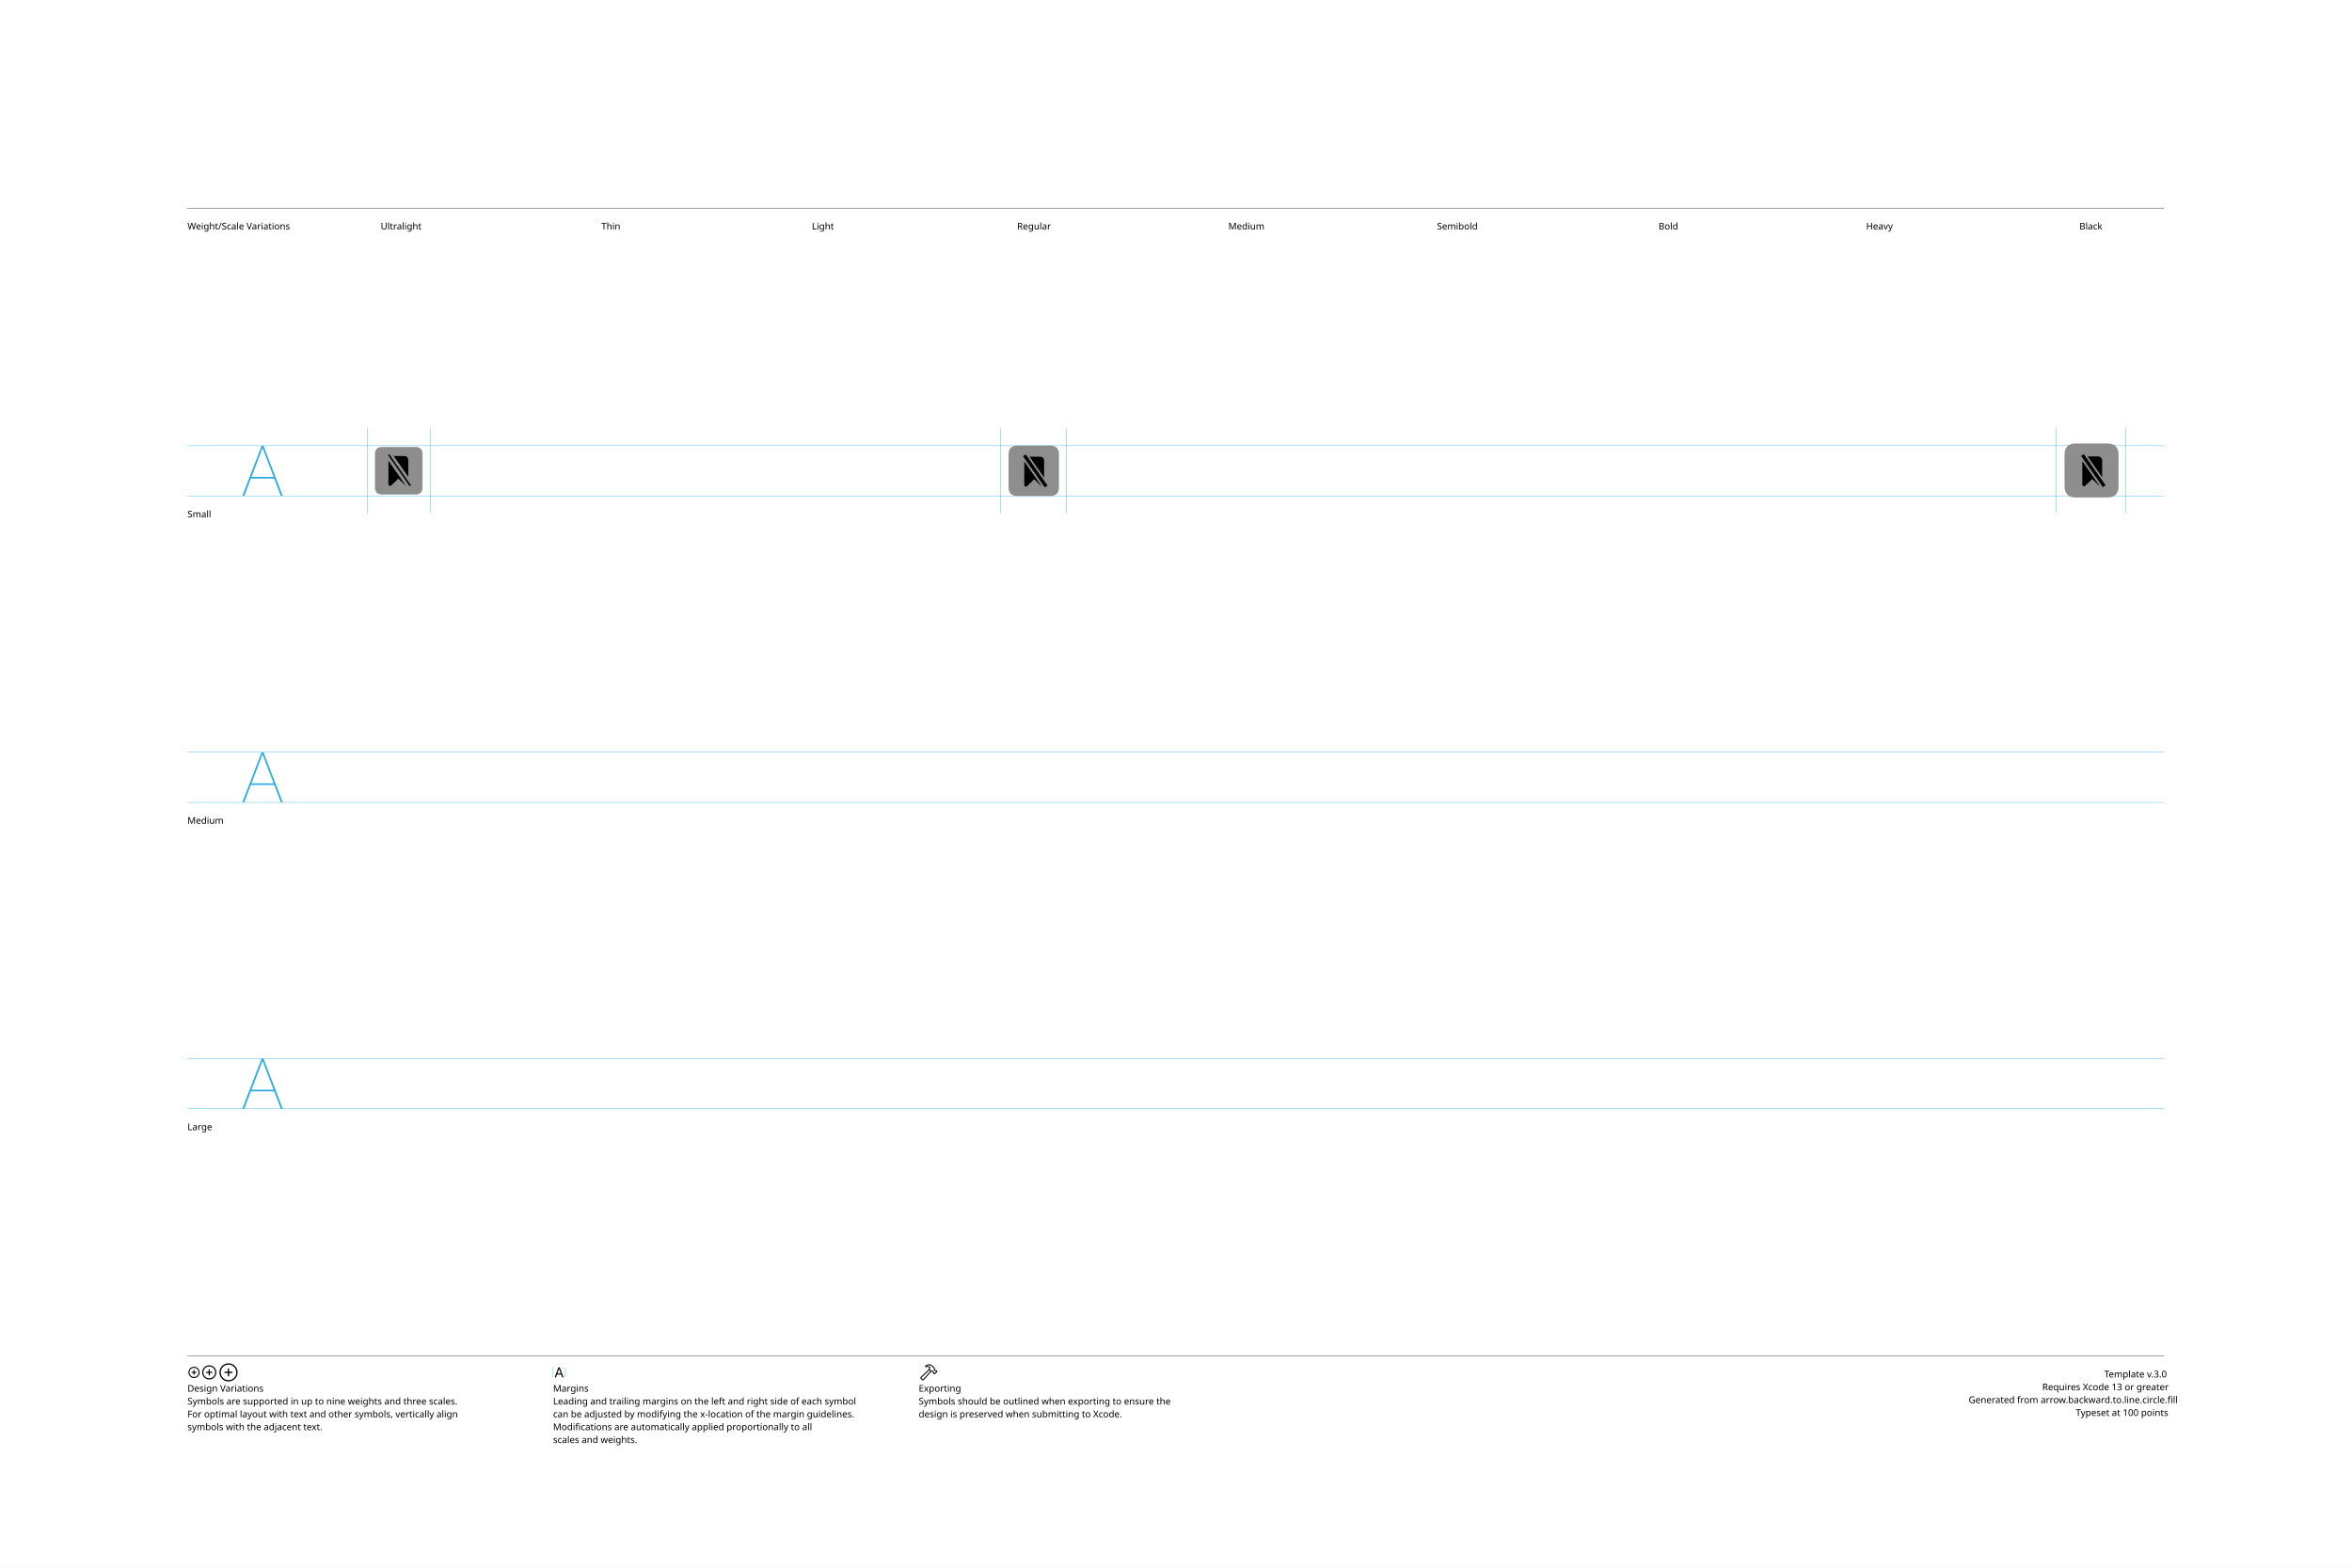
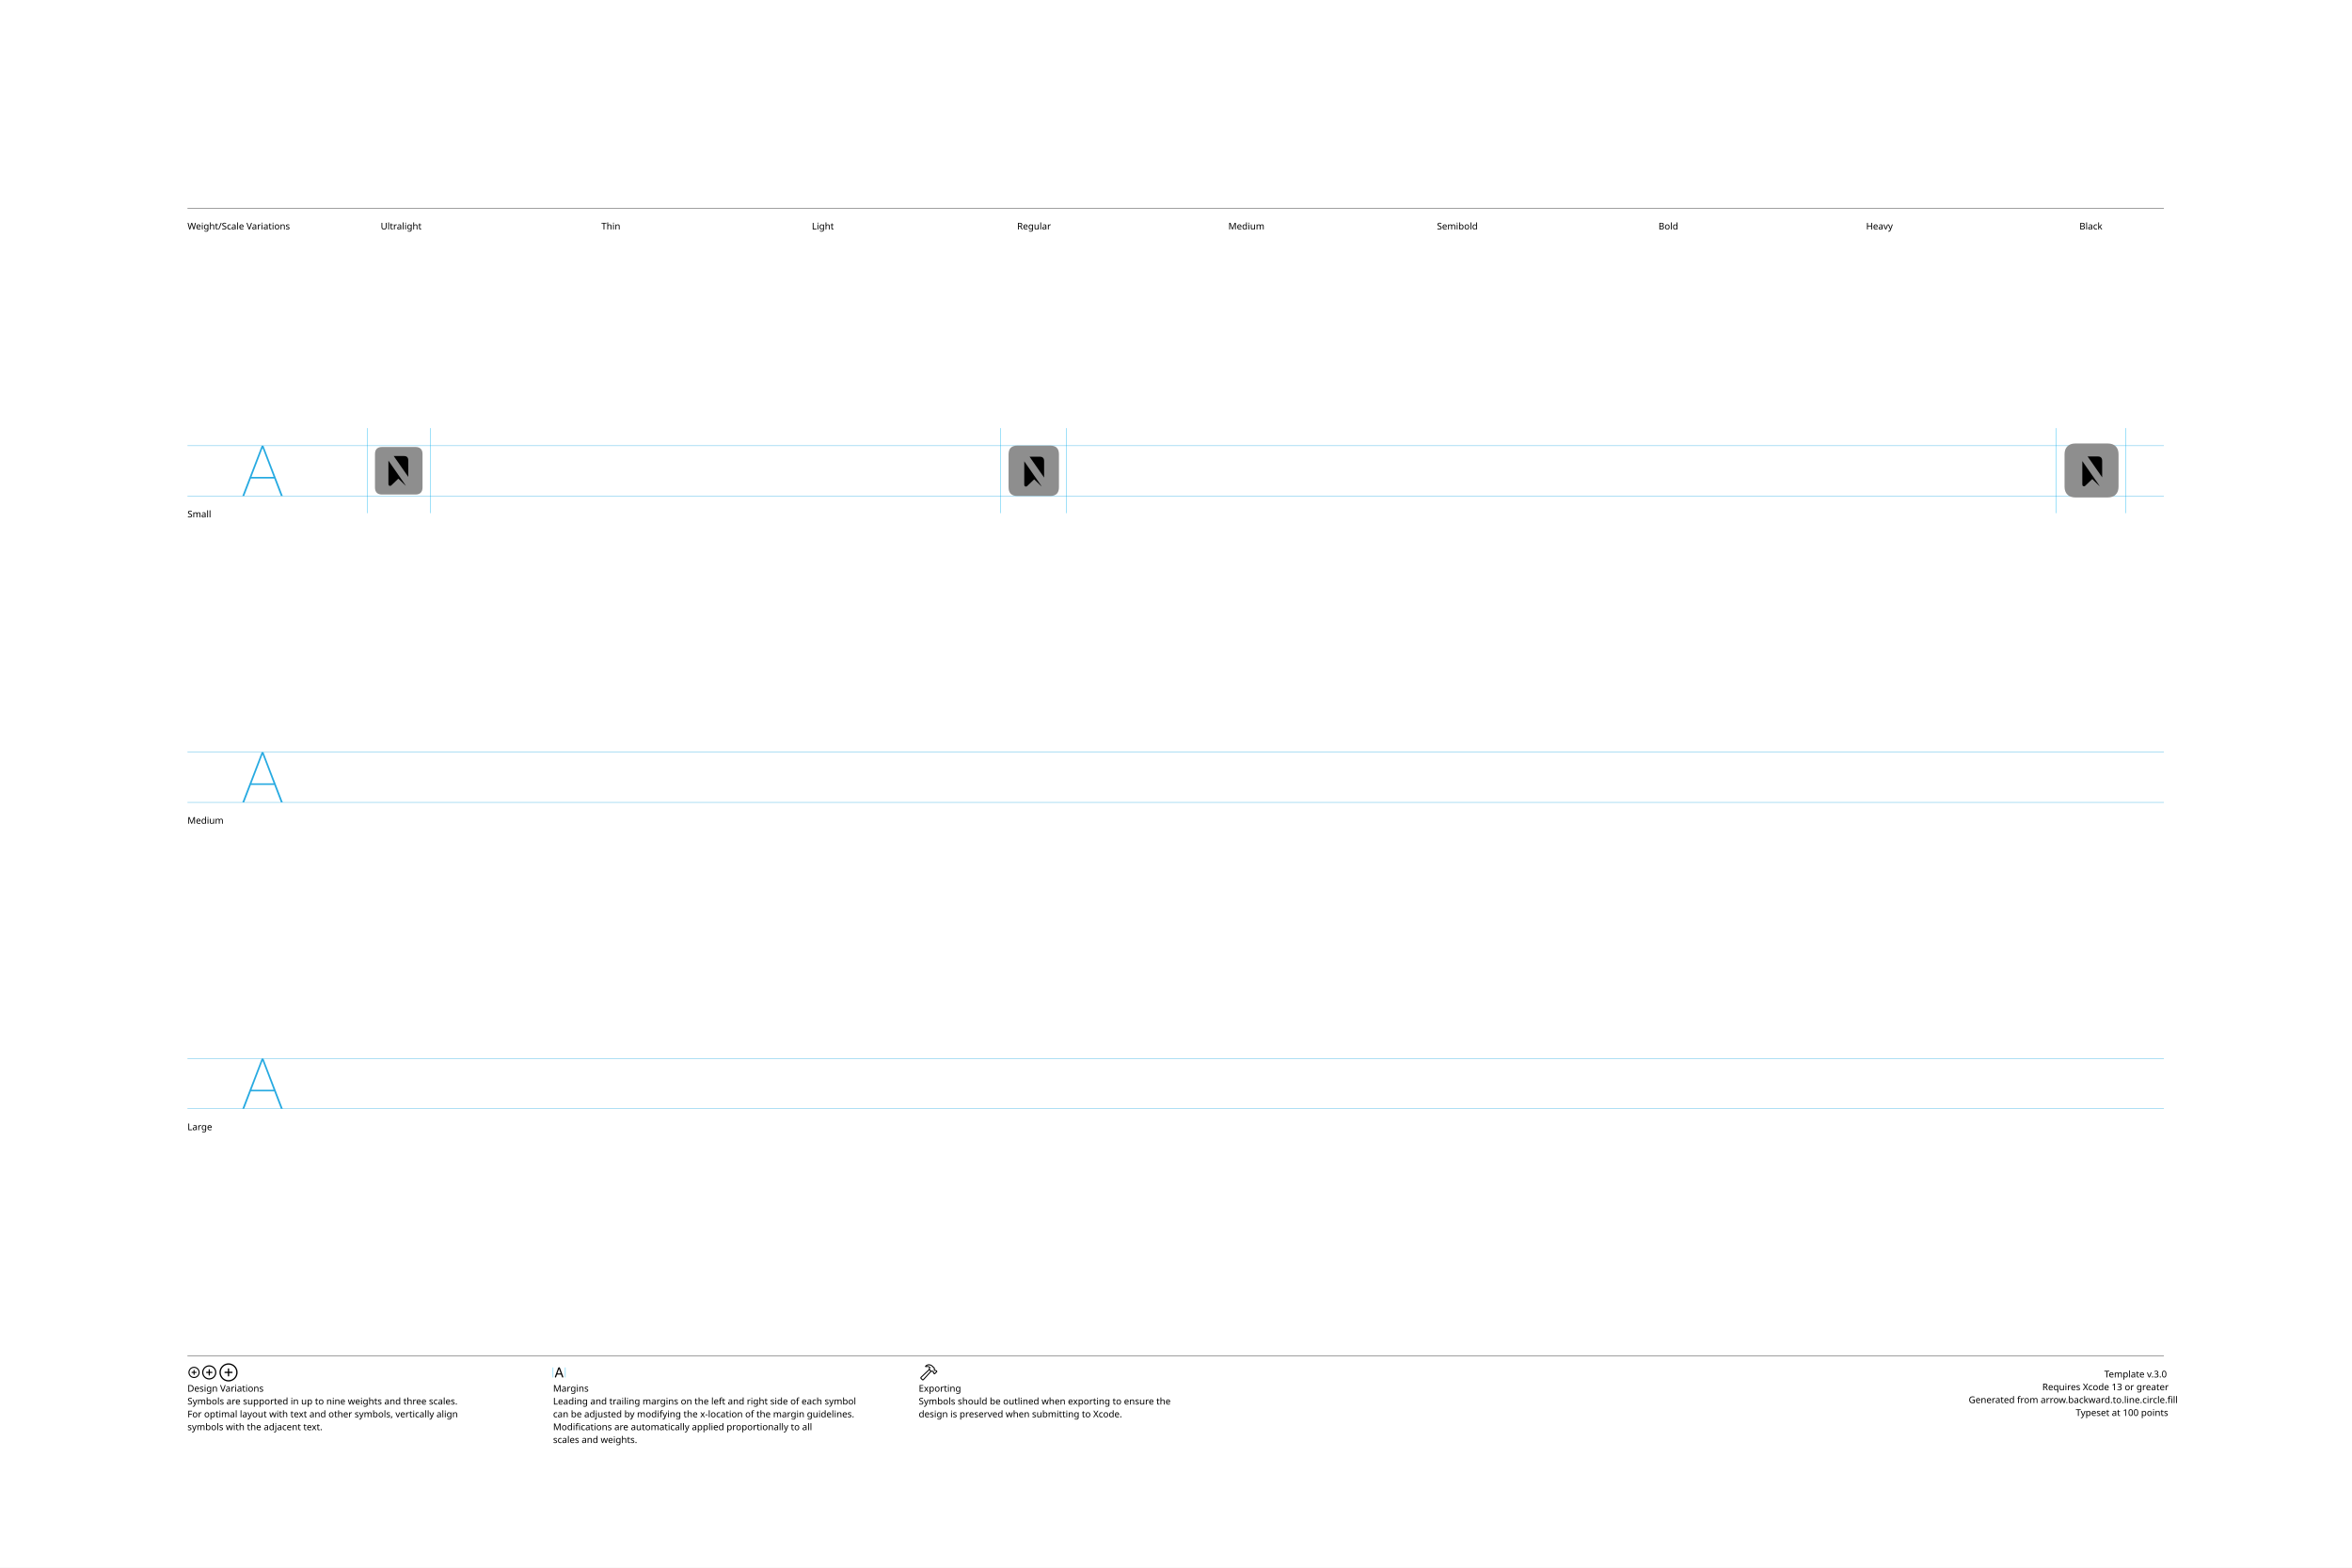
<svg xmlns="http://www.w3.org/2000/svg" version="1.1" id="Layer_1" x="0px" y="0px" width="3300px" height="2200px" viewBox="0 0 3300 2200" enable-background="new 0 0 3300 2200" xml:space="preserve">
  <g id="Notes">
    <rect id="artboard" x="0" y="0" fill="#FFFFFF" width="3300" height="2200" />
    <line fill="none" stroke="#000000" stroke-width="0.5" x1="263" y1="292" x2="3036" y2="292" />
    <text transform="matrix(1 0 0 1 263.0002 322.0002)" font-family="'Arial-BoldMT'" font-size="13">Weight/Scale Variations</text>
    <text transform="matrix(1 0 0 1 534.0637 322.0002)" font-family="'ArialMT'" font-size="13">Ultralight</text>
    <text transform="matrix(1 0 0 1 843.7776 322.0002)" font-family="'ArialMT'" font-size="13">Thin</text>
    <text transform="matrix(1 0 0 1 1139.035 322.0002)" font-family="'ArialMT'" font-size="13">Light</text>
    <text transform="matrix(1 0 0 1 1427.077 322.0002)" font-family="'ArialMT'" font-size="13">Regular</text>
    <text transform="matrix(1 0 0 1 1723.441 322.0002)" font-family="'ArialMT'" font-size="13">Medium</text>
    <text transform="matrix(1 0 0 1 2016.172 322.0002)" font-family="'ArialMT'" font-size="13">Semibold</text>
    <text transform="matrix(1 0 0 1 2326.97 322.0002)" font-family="'ArialMT'" font-size="13">Bold</text>
    <text transform="matrix(1 0 0 1 2618.265 322.0002)" font-family="'ArialMT'" font-size="13">Heavy</text>
    <text transform="matrix(1 0 0 1 2917.506 322.0002)" font-family="'ArialMT'" font-size="13">Black</text>
    <line fill="none" stroke="#000000" stroke-width="0.5" x1="263" y1="1903" x2="3036" y2="1903" />
    <g transform="matrix(1 0 0 1 263 1933)">
      <path d="M9.248,0.829c1.081,0,2.097-0.204,3.047-0.614c0.951-0.41,1.789-0.979,2.516-1.709c0.726-0.73,1.295-1.569,1.709-2.521    s0.62-1.963,0.62-3.037c0-1.073-0.207-2.087-0.62-3.037c-0.413-0.949-0.985-1.79-1.714-2.52c-0.729-0.73-1.569-1.299-2.521-1.709    s-1.966-0.615-3.047-0.615c-1.074,0-2.086,0.205-3.037,0.615s-1.787,0.979-2.51,1.709c-0.724,0.729-1.291,1.569-1.704,2.52    c-0.413,0.951-0.62,1.964-0.62,3.037c0,1.074,0.207,2.087,0.62,3.037s0.983,1.79,1.709,2.521C4.422-0.764,5.26-0.195,6.211,0.215    S8.174,0.829,9.248,0.829z M9.248-0.654c-0.885,0-1.714-0.164-2.484-0.493C5.992-1.476,5.314-1.934,4.731-2.52    S3.693-3.786,3.364-4.561s-0.493-1.604-0.493-2.49s0.163-1.716,0.488-2.489c0.325-0.774,0.78-1.455,1.362-2.041    s1.26-1.043,2.03-1.372c0.771-0.329,1.601-0.493,2.485-0.493c0.892,0,1.724,0.164,2.495,0.493c0.771,0.329,1.45,0.786,2.036,1.372    s1.045,1.267,1.377,2.041c0.332,0.773,0.498,1.604,0.498,2.489s-0.165,1.716-0.493,2.49s-0.785,1.455-1.367,2.041    s-1.261,1.043-2.036,1.372C10.972-0.819,10.14-0.654,9.248-0.654z M5.654-7.052c0,0.215,0.068,0.39,0.205,0.522    s0.319,0.2,0.547,0.2h2.109v2.118c0,0.216,0.064,0.394,0.194,0.532c0.13,0.14,0.307,0.21,0.527,0.21    c0.215,0,0.392-0.069,0.532-0.21c0.14-0.14,0.21-0.316,0.21-0.532v-2.118h2.108c0.222,0,0.4-0.066,0.537-0.2    c0.138-0.134,0.205-0.309,0.205-0.522c0-0.222-0.067-0.399-0.205-0.537c-0.137-0.137-0.315-0.204-0.537-0.204H9.98v-2.109    c0-0.223-0.07-0.402-0.21-0.542c-0.141-0.14-0.317-0.21-0.532-0.21c-0.221,0-0.397,0.07-0.527,0.21s-0.194,0.319-0.194,0.542    v2.109h-2.11c-0.228,0-0.41,0.067-0.547,0.204C5.722-7.451,5.654-7.272,5.654-7.052z" />
    </g>
    <g transform="matrix(1 0 0 1 281.867 1933)">
      <path d="M11.709,2.909c1.36,0,2.642-0.261,3.843-0.78c1.201-0.521,2.262-1.24,3.18-2.158s1.637-1.979,2.158-3.18    c0.521-1.2,0.78-2.481,0.78-3.843c0-1.36-0.261-2.642-0.78-3.843c-0.521-1.201-1.24-2.261-2.158-3.179s-1.979-1.638-3.185-2.158    s-2.486-0.781-3.848-0.781s-2.643,0.261-3.843,0.781c-1.201,0.521-2.26,1.24-3.175,2.158s-1.633,1.978-2.152,3.179    C2.009-9.692,1.748-8.411,1.748-7.052c0,1.36,0.26,2.643,0.781,3.843c0.521,1.201,1.241,2.262,2.159,3.18s1.978,1.638,3.179,2.158    C9.068,2.649,10.348,2.909,11.709,2.909z M11.709,1.25c-1.152,0-2.229-0.216-3.231-0.646c-1.004-0.43-1.884-1.022-2.643-1.782    C5.076-1.936,4.484-2.815,4.058-3.818s-0.64-2.08-0.64-3.232c0-1.151,0.213-2.229,0.64-3.231s1.018-1.886,1.772-2.646    c0.755-0.762,1.634-1.354,2.637-1.782c1.002-0.427,2.08-0.64,3.232-0.64c1.151,0,2.229,0.213,3.231,0.64    c1.003,0.428,1.886,1.021,2.646,1.782s1.357,1.645,1.787,2.646s0.646,2.08,0.646,3.231c0,1.152-0.214,2.229-0.641,3.232    s-1.019,1.883-1.776,2.642c-0.759,0.759-1.642,1.354-2.646,1.782S12.862,1.25,11.709,1.25z M7.178-7.052    c0,0.234,0.078,0.427,0.234,0.576S7.771-6.25,8.018-6.25h2.871v2.881c0,0.247,0.075,0.446,0.226,0.601    c0.148,0.153,0.342,0.229,0.576,0.229c0.247,0,0.446-0.076,0.601-0.229c0.153-0.153,0.229-0.354,0.229-0.601V-6.25h2.881    c0.247,0,0.447-0.075,0.601-0.226c0.154-0.149,0.229-0.342,0.229-0.576c0-0.247-0.076-0.446-0.229-0.601    c-0.152-0.154-0.354-0.229-0.601-0.229h-2.881v-2.87c0-0.255-0.077-0.457-0.229-0.61c-0.153-0.153-0.354-0.229-0.601-0.229    c-0.234,0-0.428,0.078-0.576,0.234c-0.15,0.156-0.226,0.357-0.226,0.605v2.87H8.018c-0.254,0-0.457,0.076-0.609,0.229    C7.254-7.498,7.178-7.299,7.178-7.052z" />
    </g>
    <g transform="matrix(1 0 0 1 305.646 1933)">
      <path d="M14.971,5.663c1.394,0,2.724-0.217,3.989-0.648c1.266-0.433,2.43-1.04,3.491-1.821c1.061-0.781,1.982-1.702,2.768-2.764    c0.785-1.063,1.395-2.228,1.826-3.496c0.434-1.271,0.65-2.598,0.65-3.984c0-1.394-0.218-2.723-0.65-3.988    c-0.433-1.268-1.041-2.431-1.826-3.491c-0.784-1.063-1.707-1.984-2.768-2.77c-1.063-0.784-2.228-1.394-3.496-1.825    c-1.27-0.433-2.603-0.649-3.995-0.649s-2.723,0.217-3.988,0.649c-1.267,0.433-2.429,1.041-3.486,1.825    c-1.059,0.784-1.979,1.707-2.765,2.77c-0.784,1.062-1.391,2.225-1.819,3.491c-0.43,1.266-0.646,2.595-0.646,3.987    c0,1.388,0.216,2.715,0.648,3.984c0.434,1.27,1.041,2.435,1.821,3.496C5.507,1.49,6.428,2.41,7.49,3.193    c1.061,0.781,2.225,1.39,3.49,1.821C12.248,5.447,13.578,5.663,14.971,5.663z M14.971,3.848c-1.205,0-2.353-0.185-3.442-0.552    c-1.09-0.368-2.088-0.885-2.992-1.548C7.63,1.084,6.844,0.298,6.176-0.61C5.509-1.519,4.994-2.518,4.629-3.608    C4.264-4.699,4.083-5.847,4.083-7.052c0-1.211,0.182-2.36,0.547-3.452c0.364-1.091,0.879-2.09,1.543-2.998    c0.664-0.907,1.448-1.693,2.354-2.357c0.903-0.664,1.901-1.179,2.992-1.543s2.237-0.547,3.441-0.547    c1.211,0,2.362,0.183,3.452,0.547c1.091,0.364,2.09,0.879,2.998,1.543s1.694,1.45,2.357,2.357c0.664,0.908,1.182,1.907,1.55,2.998    c0.366,1.092,0.551,2.241,0.551,3.452c0.007,1.204-0.172,2.353-0.537,3.442c-0.364,1.091-0.88,2.09-1.547,2.998    c-0.668,0.908-1.456,1.693-2.364,2.357s-1.907,1.181-2.997,1.549C17.333,3.663,16.182,3.848,14.971,3.848z M9.2-7.052    c0,0.254,0.086,0.464,0.258,0.63c0.173,0.166,0.393,0.249,0.66,0.249h3.945v3.955c0,0.268,0.081,0.486,0.247,0.659    S14.692-1.3,14.952-1.3c0.267,0,0.486-0.085,0.659-0.254c0.172-0.169,0.258-0.391,0.258-0.664v-3.955h3.955    c0.268,0,0.484-0.083,0.654-0.249s0.254-0.376,0.254-0.63c0-0.272-0.084-0.495-0.254-0.664s-0.388-0.254-0.654-0.254h-3.955    v-3.944c0-0.273-0.086-0.496-0.258-0.67c-0.173-0.173-0.394-0.259-0.659-0.259c-0.261,0-0.476,0.086-0.642,0.259    c-0.166,0.174-0.247,0.396-0.247,0.67v3.944h-3.945c-0.273,0-0.495,0.085-0.664,0.254C9.284-7.547,9.2-7.324,9.2-7.052z" />
    </g>
    <text transform="matrix(1 0 0 1 263.0002 1953)" font-family="'Arial-BoldMT'" font-size="13">Design Variations</text>
    <text transform="matrix(1 0 0 1 263.0002 1971)" font-family="'ArialMT'" font-size="13">Symbols are supported in up to nine weights and three scales.</text>
    <text transform="matrix(1 0 0 1 263.0002 1989)" font-family="'ArialMT'" font-size="13">For optimal layout with text and other symbols, vertically align</text>
    <text transform="matrix(1 0 0 1 263.0002 2007)" font-family="'ArialMT'" font-size="13">symbols with the adjacent text.</text>
    <line fill="none" stroke="#00AEEF" stroke-width="0.5" x1="776" y1="1919" x2="776" y2="1933" />
    <g transform="matrix(1 0 0 1 776 1933)">
      <path d="M3.311,0.156c0.261,0,0.462-0.056,0.604-0.166C4.059-0.12,4.177-0.313,4.268-0.587l1.26-3.446h5.762l1.261,3.446    c0.09,0.273,0.207,0.467,0.35,0.576c0.143,0.11,0.342,0.166,0.596,0.166c0.262,0,0.468-0.071,0.62-0.215    c0.153-0.144,0.229-0.339,0.229-0.586c0-0.149-0.036-0.325-0.107-0.527l-4.58-12.196c-0.117-0.301-0.275-0.524-0.479-0.674    c-0.203-0.15-0.459-0.226-0.771-0.226c-0.604,0-1.016,0.296-1.229,0.889L2.598-1.162C2.526-0.961,2.49-0.784,2.49-0.635    c0,0.247,0.073,0.441,0.221,0.581C2.857,0.086,3.057,0.156,3.311,0.156z M6.007-5.518l2.373-6.572h0.049l2.373,6.572H6.007z" />
    </g>
    <line fill="none" stroke="#00AEEF" stroke-width="0.5" x1="793.197" y1="1919" x2="793.197" y2="1933" />
    <text transform="matrix(1 0 0 1 776.0002 1953)" font-family="'Arial-BoldMT'" font-size="13">Margins</text>
    <text transform="matrix(1 0 0 1 776.0002 1971)" font-family="'ArialMT'" font-size="13">Leading and trailing margins on the left and right side of each symbol</text>
    <text transform="matrix(1 0 0 1 776.0002 1989)" font-family="'ArialMT'" font-size="13">can be adjusted by modifying the x-location of the margin guidelines.</text>
    <text transform="matrix(1 0 0 1 776.0002 2007)" font-family="'ArialMT'" font-size="13">Modifications are automatically applied proportionally to all</text>
    <text transform="matrix(1 0 0 1 776.0002 2025)" font-family="'ArialMT'" font-size="13">scales and weights.</text>
    <g transform="matrix(1 0 0 1 1289 1933)">
      <path d="M2.843,1.865l1.698,1.709c0.431,0.438,0.885,0.639,1.362,0.605c0.479-0.033,0.949-0.306,1.411-0.82L18.009-8.428    l-0.968-0.977L6.427,2.275C6.25,2.478,6.072,2.591,5.894,2.616c-0.178,0.026-0.386-0.078-0.62-0.313L4.102,1.143    c-0.234-0.234-0.337-0.441-0.308-0.62c0.028-0.179,0.144-0.36,0.347-0.543l11.474-10.8l-0.977-0.967L3.048-0.898    C2.552-0.442,2.287,0.023,2.252,0.498C2.216,0.973,2.412,1.429,2.843,1.865z M9.259-16.328c-0.208,0.201-0.325,0.433-0.353,0.692    c-0.026,0.261,0.021,0.488,0.137,0.685c0.117,0.183,0.289,0.318,0.514,0.41c0.225,0.091,0.5,0.098,0.825,0.02    c0.729-0.169,1.468-0.239,2.217-0.21s1.48,0.278,2.197,0.747l-0.587,1.455c-0.168,0.417-0.217,0.779-0.142,1.089    s0.246,0.601,0.513,0.874l2.295,2.314c0.241,0.246,0.477,0.391,0.703,0.43c0.228,0.039,0.481,0.031,0.763-0.021l1.063-0.194    l0.664,0.674l-0.039,0.557c-0.02,0.247,0.012,0.477,0.093,0.685s0.242,0.433,0.483,0.674l0.762,0.741    c0.241,0.241,0.503,0.366,0.786,0.377c0.283,0.01,0.542-0.104,0.776-0.338l2.91-2.92c0.233-0.233,0.349-0.489,0.342-0.767    s-0.13-0.535-0.371-0.776l-0.771-0.762c-0.233-0.241-0.453-0.405-0.658-0.493s-0.429-0.122-0.67-0.103l-0.575,0.049l-0.646-0.635    l0.244-1.123c0.065-0.28,0.052-0.542-0.039-0.786s-0.283-0.513-0.576-0.806l-2.196-2.188c-0.833-0.827-1.722-1.447-2.661-1.86    c-0.94-0.412-1.889-0.628-2.842-0.645c-0.954-0.018-1.872,0.158-2.754,0.521C10.783-17.596,9.98-17.052,9.259-16.328z     M10.752-15.957c0.605-0.442,1.256-0.76,1.948-0.947c0.693-0.188,1.396-0.249,2.104-0.182c0.709,0.068,1.397,0.26,2.064,0.571    c0.667,0.313,1.277,0.749,1.831,1.31l2.433,2.412c0.117,0.116,0.189,0.23,0.22,0.342c0.03,0.11,0.024,0.251-0.015,0.42    l-0.322,1.483l1.504,1.484l0.986-0.059c0.124-0.008,0.218,0.002,0.282,0.023c0.065,0.022,0.146,0.083,0.244,0.181l0.576,0.576    L22.168-5.9l-0.576-0.576c-0.099-0.098-0.159-0.179-0.187-0.244c-0.026-0.064-0.036-0.163-0.028-0.293l0.067-0.977L19.95-9.474    L18.427-9.22c-0.163,0.032-0.291,0.037-0.387,0.016c-0.095-0.022-0.202-0.094-0.326-0.211l-2.002-2.002    c-0.131-0.116-0.203-0.229-0.221-0.337c-0.017-0.107,0.016-0.252,0.094-0.435l0.879-2.09c-0.781-0.729-1.66-1.233-2.638-1.514    c-0.977-0.281-1.973-0.271-2.987,0.028c-0.078,0.021-0.129,0.005-0.151-0.044S10.687-15.905,10.752-15.957z" />
    </g>
    <text transform="matrix(1 0 0 1 1289 1953)" font-family="'Arial-BoldMT'" font-size="13">Exporting</text>
    <text transform="matrix(1 0 0 1 1289 1971)" font-family="'ArialMT'" font-size="13">Symbols should be outlined when exporting to ensure the</text>
    <text transform="matrix(1 0 0 1 1289 1989)" font-family="'ArialMT'" font-size="13">design is preserved when submitting to Xcode.</text>
    <text id="template-version" transform="matrix(1 0 0 1 2952.42 1933)" font-family="'ArialMT'" font-size="13">Template v.3.0</text>
    <text transform="matrix(1 0 0 1 2865.457 1951)" font-family="'ArialMT'" font-size="13">Requires Xcode 13 or greater</text>
    <text id="descriptive-name" transform="matrix(1 0 0 1 2762.168 1969)" font-family="'ArialMT'" font-size="13">Generated from arrow.backward.to.line.circle.fill</text>
    <text transform="matrix(1 0 0 1 2912.418 1987)" font-family="'ArialMT'" font-size="13">Typeset at 100 points</text>
    <text transform="matrix(1 0 0 1 263.0002 725.9998)" font-family="'ArialMT'" font-size="13">Small</text>
    <text transform="matrix(1 0 0 1 263.0002 1156)" font-family="'ArialMT'" font-size="13">Medium</text>
    <text transform="matrix(1 0 0 1 263.0002 1586)" font-family="'ArialMT'" font-size="13">Large</text>
  </g>
  <g id="Guides">
    <g id="H-reference" transform="matrix(1 0 0 1 339 696)">
      <path fill="#27AAE1" d="M0.993,0h2.646l25.689-67.134h0.702v-3.326h-1.907L0.993,0z M11.688-24.479h35.293l-0.75-2.249H12.438    L11.688-24.479z M55.119,0h2.646L30.638-70.46h-1.205v3.326L55.119,0z" />
    </g>
    <line id="Baseline-S" fill="none" stroke="#27AAE1" stroke-width="0.5" x1="263" y1="696" x2="3036" y2="696" />
    <line id="Capline-S" fill="none" stroke="#27AAE1" stroke-width="0.5" x1="263" y1="625.541" x2="3036" y2="625.541" />
    <g id="H-reference_1_" transform="matrix(1 0 0 1 339 1126)">
      <path fill="#27AAE1" d="M0.993,0h2.646l25.689-67.134h0.702v-3.325h-1.907L0.993,0z M11.688-24.479h35.293l-0.75-2.249H12.438    L11.688-24.479z M55.119,0h2.646L30.638-70.459h-1.205v3.325L55.119,0z" />
    </g>
    <line id="Baseline-M" fill="none" stroke="#27AAE1" stroke-width="0.5" x1="263" y1="1126" x2="3036" y2="1126" />
    <line id="Capline-M" fill="none" stroke="#27AAE1" stroke-width="0.5" x1="263" y1="1055.539" x2="3036" y2="1055.539" />
    <g id="H-reference_2_" transform="matrix(1 0 0 1 339 1556)">
      <path fill="#27AAE1" d="M0.993,0h2.646l25.689-67.134h0.702v-3.325h-1.907L0.993,0z M11.688-24.479h35.293l-0.75-2.249H12.438    L11.688-24.479z M55.119,0h2.646L30.638-70.459h-1.205v3.325L55.119,0z" />
    </g>
    <line id="Baseline-L" fill="none" stroke="#27AAE1" stroke-width="0.5" x1="263" y1="1556" x2="3036" y2="1556" />
    <line id="Capline-L" fill="none" stroke="#27AAE1" stroke-width="0.5" x1="263" y1="1485.539" x2="3036" y2="1485.539" />
    <line id="left-margin-Ultralight-S" fill="none" stroke="#00AEEF" stroke-width="0.5" x1="515.649" y1="600.784" x2="515.649" y2="720.12" />
    <line id="right-margin-Ultralight-S" fill="none" stroke="#00AEEF" stroke-width="0.5" x1="603.773" y1="600.784" x2="603.773" y2="720.12" />
    <line id="left-margin-Regular-S" fill="none" stroke="#00AEEF" stroke-width="0.5" x1="1403.58" y1="600.784" x2="1403.58" y2="720.12" />
    <line id="right-margin-Regular-S" fill="none" stroke="#00AEEF" stroke-width="0.5" x1="1496.11" y1="600.784" x2="1496.11" y2="720.12" />
    <line id="left-margin-Black-S" fill="none" stroke="#00AEEF" stroke-width="0.5" x1="2884.57" y1="600.784" x2="2884.57" y2="720.12" />
    <line id="right-margin-Black-S" fill="none" stroke="#00AEEF" stroke-width="0.5" x1="2982.23" y1="600.784" x2="2982.23" y2="720.12" />
  </g>
  <g id="Symbols">
    <g id="Black-S" transform="matrix(1 0 0 1 2884.57 696)">
      <path fill="#8E8E8E" d="M27.256,2.098h45.49c4.752,0,8.463-1.333,11.129-4c2.668-2.667,4.002-6.377,4.002-11.131v-45.489    c0-4.753-1.334-8.463-4.002-11.13c-2.666-2.667-6.377-4-11.129-4h-45.49c-4.754,0-8.463,1.333-11.131,4    c-2.666,2.667-4.012,6.377-4.012,11.13v45.489c0,4.753,1.346,8.464,4.012,11.131C18.793,0.765,22.502,2.098,27.256,2.098z" />
      <g>
        <path fill="#010101" d="M44.484-55.431L64.891-26.15V-49.4c0-1.979-0.526-3.478-1.531-4.5s-2.482-1.531-4.469-1.531     C58.891-55.431,46.865-55.431,44.484-55.431z" />
-         <rect x="50.168" y="-62.207" transform="matrix(0.8197 -0.5727 0.5727 0.8197 29.823 23.6585)" fill="#010101" width="4.656" height="53.318" />
        <path fill="#010101" d="M37.047-48.963v32.688c0,0.876,0.207,1.563,0.625,2.031c0.417,0.473,1.002,0.688,1.719,0.688     c0.547,0,1.071-0.174,1.563-0.563c0.488-0.389,1.214-1.12,2.25-2.125l7.594-7.281c0.131-0.129,0.215-0.129,0.344,0l7.563,7.281     c1.076,1.005,1.846,1.736,2.313,2.125c0.125,0.104,0.275,0.082,0.406,0.156L37.047-48.963z" />
      </g>
    </g>
    <g id="Regular-S" transform="matrix(1 0 0 1 1403.58 696)">
      <path fill="#8E8E8E" d="M23.891,0.028h45.928c4.132,0,7.229-1.019,9.286-3.057c2.057-2.035,3.078-5.092,3.078-9.165v-46.267    c0-4.074-1.021-7.13-3.078-9.167c-2.057-2.034-5.154-3.054-9.286-3.054H23.891c-4.111,0-7.2,1.02-9.269,3.054    c-2.063,2.038-3.098,5.093-3.098,9.167v46.268c0,4.073,1.033,7.13,3.098,9.165C16.691-0.991,19.78,0.028,23.891,0.028z" />
      <g>
        <path fill="#010101" d="M40.963-55.08l20.406,29.281v-23.25c0-1.979-0.526-3.478-1.531-4.5s-2.482-1.531-4.469-1.531     C55.369-55.08,43.344-55.08,40.963-55.08z" />
-         <rect x="46.646" y="-61.856" transform="matrix(0.8197 -0.5727 0.5727 0.8197 28.987 21.7047)" fill="#010101" width="4.656" height="53.318" />
        <path fill="#010101" d="M33.525-48.612v32.688c0,0.876,0.207,1.563,0.625,2.031c0.417,0.473,1.002,0.688,1.719,0.688     c0.547,0,1.071-0.174,1.563-0.563c0.488-0.389,1.214-1.12,2.25-2.125l7.594-7.281c0.131-0.129,0.215-0.129,0.344,0l7.563,7.281     c1.076,1.005,1.846,1.736,2.313,2.125c0.125,0.104,0.275,0.082,0.406,0.156L33.525-48.612z" />
      </g>
    </g>
    <g id="Ultralight-S" transform="matrix(1 0 0 1 515.649 696)">
      <path fill="#8E8E8E" d="M20.402-1.987h46.85c3.268,0,5.737-0.858,7.42-2.57c1.682-1.716,2.522-4.173,2.522-7.372v-46.897    c0-3.199-0.841-5.648-2.522-7.349c-1.683-1.695-4.152-2.546-7.42-2.546h-46.85c-3.265,0-5.737,0.842-7.417,2.522    c-1.684,1.683-2.522,4.14-2.522,7.372v46.897c0,3.265,0.839,5.74,2.522,7.42C14.664-2.829,17.137-1.987,20.402-1.987z" />
      <g>
        <path fill="#010101" d="M36.769-56.039l20.406,29.281v-23.25c0-1.979-0.526-3.478-1.531-4.5s-2.482-1.531-4.469-1.531     C51.175-56.039,39.15-56.039,36.769-56.039z" />
-         <rect x="43.763" y="-62.847" transform="matrix(0.8199 -0.5725 0.5725 0.8199 28.7916 19.1465)" fill="#010101" width="2.13" height="53.317" />
        <path fill="#010101" d="M29.331-49.571v32.688c0,0.876,0.207,1.563,0.625,2.031c0.417,0.473,1.002,0.688,1.719,0.688     c0.547,0,1.071-0.174,1.563-0.563c0.488-0.389,1.214-1.12,2.25-2.125l7.594-7.281c0.131-0.129,0.215-0.129,0.344,0l7.563,7.281     c1.076,1.005,1.846,1.736,2.313,2.125c0.125,0.104,0.275,0.082,0.406,0.156L29.331-49.571z" />
      </g>
    </g>
  </g>
</svg>
